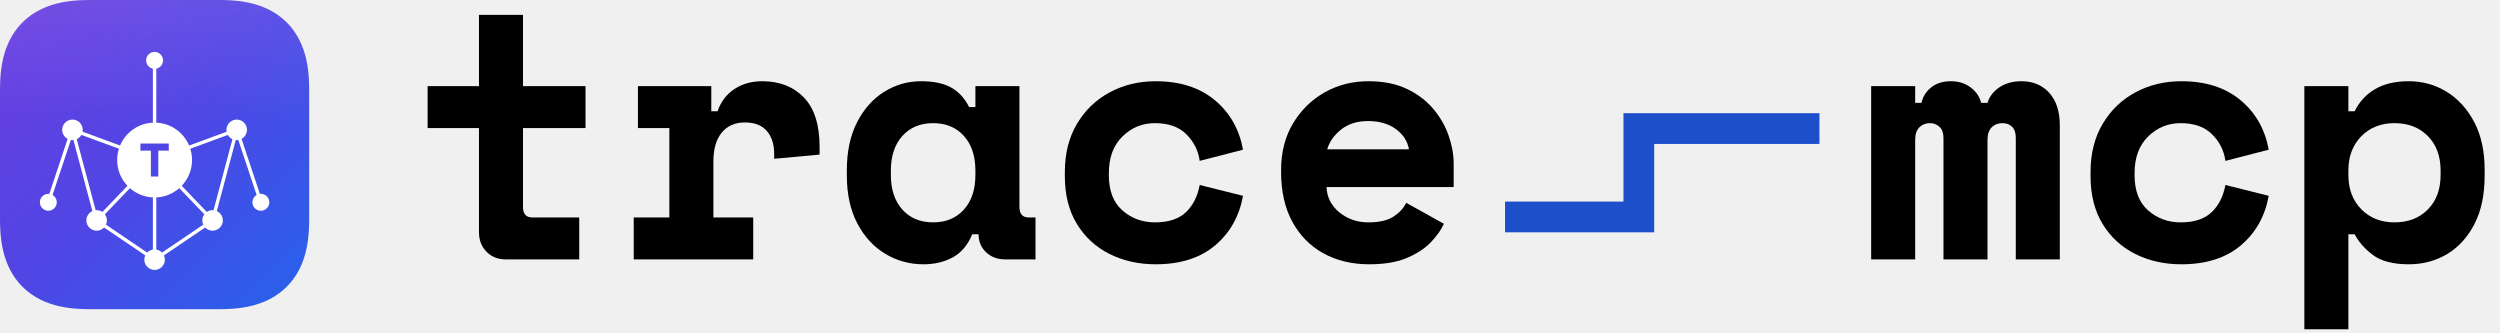
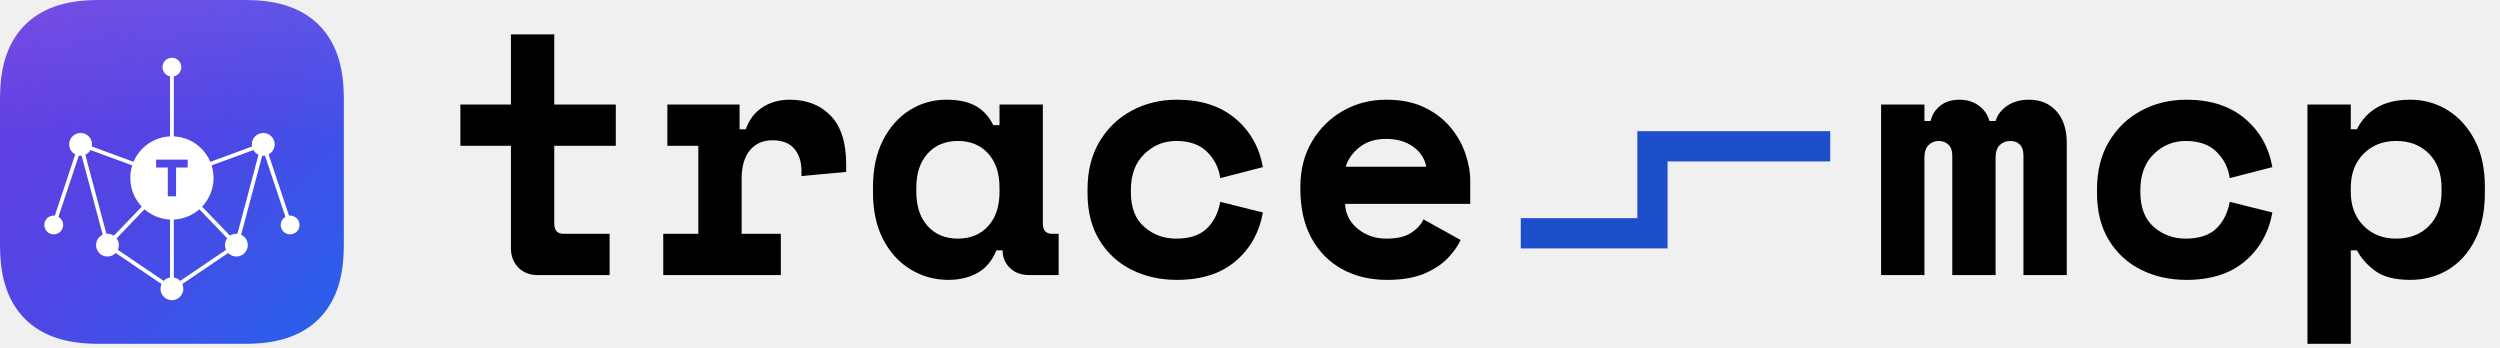
- <svg xmlns="http://www.w3.org/2000/svg" viewBox="0 0 7156 952.5" width="7156" height="952.5" role="img" aria-label="trace-mcp">
-   <g transform="translate(0 0) scale(0.8642578)">
+ <svg xmlns="http://www.w3.org/2000/svg" viewBox="0 0 7271 1010" width="7271" height="1010" role="img" aria-label="trace-mcp">
+   <g transform="translate(0 0) scale(0.9765625)">
    <defs>
      <linearGradient id="light-row-plate" x1="0" y1="0" x2="1" y2="1">
        <stop offset="0%" stop-color="#6C3CE0" />
        <stop offset="50%" stop-color="#4F46E5" />
        <stop offset="100%" stop-color="#2563EB" />
      </linearGradient>
      <linearGradient id="light-row-shine" x1="0.5" y1="0" x2="0.5" y2="0.4">
        <stop offset="0%" stop-color="#FFFFFF" stop-opacity="0.08" />
        <stop offset="100%" stop-color="#FFFFFF" stop-opacity="0" />
      </linearGradient>
      <clipPath id="light-row-plateClip">
        <path d="M 0.00,307.20 L 0.03,295.76 L 0.13,287.28 L 0.30,279.65 L 0.53,272.53 L 0.82,265.77 L 1.18,259.29 L 1.61,253.02 L 2.10,246.95 L 2.66,241.03 L 3.29,235.26 L 3.98,229.62 L 4.73,224.10 L 5.55,218.68 L 6.44,213.37 L 7.39,208.14 L 8.40,203.01 L 9.48,197.96 L 10.63,193.00 L 11.84,188.11 L 13.11,183.29 L 14.45,178.55 L 15.86,173.88 L 17.32,169.28 L 18.85,164.74 L 20.45,160.27 L 22.11,155.87 L 23.83,151.53 L 25.62,147.25 L 27.47,143.03 L 29.38,138.88 L 31.35,134.79 L 33.39,130.76 L 35.49,126.79 L 37.66,122.88 L 39.88,119.03 L 42.17,115.24 L 44.52,111.51 L 46.93,107.84 L 49.40,104.22 L 51.93,100.67 L 54.53,97.18 L 57.18,93.74 L 59.90,90.37 L 62.68,87.05 L 65.51,83.80 L 68.41,80.60 L 71.37,77.46 L 74.39,74.39 L 77.46,71.37 L 80.60,68.41 L 83.80,65.51 L 87.05,62.68 L 90.37,59.90 L 93.74,57.18 L 97.18,54.53 L 100.67,51.93 L 104.22,49.40 L 107.84,46.93 L 111.51,44.52 L 115.24,42.17 L 119.03,39.88 L 122.88,37.66 L 126.79,35.49 L 130.76,33.39 L 134.79,31.35 L 138.88,29.38 L 143.03,27.47 L 147.25,25.62 L 151.53,23.83 L 155.87,22.11 L 160.27,20.45 L 164.74,18.85 L 169.28,17.32 L 173.88,15.86 L 178.55,14.45 L 183.29,13.11 L 188.11,11.84 L 193.00,10.63 L 197.96,9.48 L 203.01,8.40 L 208.14,7.39 L 213.37,6.44 L 218.68,5.55 L 224.10,4.73 L 229.62,3.98 L 235.26,3.29 L 241.03,2.66 L 246.95,2.10 L 253.02,1.61 L 259.29,1.18 L 265.77,0.82 L 272.53,0.53 L 279.65,0.30 L 287.28,0.13 L 295.76,0.03 L 307.20,0.00 L 716.80,0.00 L 728.24,0.03 L 736.72,0.13 L 744.35,0.30 L 751.47,0.53 L 758.23,0.82 L 764.71,1.18 L 770.98,1.61 L 777.05,2.10 L 782.97,2.66 L 788.74,3.29 L 794.38,3.98 L 799.90,4.73 L 805.32,5.55 L 810.63,6.44 L 815.86,7.39 L 820.99,8.40 L 826.04,9.48 L 831.00,10.63 L 835.89,11.84 L 840.71,13.11 L 845.45,14.45 L 850.12,15.86 L 854.72,17.32 L 859.26,18.85 L 863.73,20.45 L 868.13,22.11 L 872.47,23.83 L 876.75,25.62 L 880.97,27.47 L 885.12,29.38 L 889.21,31.35 L 893.24,33.39 L 897.21,35.49 L 901.12,37.66 L 904.97,39.88 L 908.76,42.17 L 912.49,44.52 L 916.16,46.93 L 919.78,49.40 L 923.33,51.93 L 926.82,54.53 L 930.26,57.18 L 933.63,59.90 L 936.95,62.68 L 940.20,65.51 L 943.40,68.41 L 946.54,71.37 L 949.61,74.39 L 952.63,77.46 L 955.59,80.60 L 958.49,83.80 L 961.32,87.05 L 964.10,90.37 L 966.82,93.74 L 969.47,97.18 L 972.07,100.67 L 974.60,104.22 L 977.07,107.84 L 979.48,111.51 L 981.83,115.24 L 984.12,119.03 L 986.34,122.88 L 988.51,126.79 L 990.61,130.76 L 992.65,134.79 L 994.62,138.88 L 996.53,143.03 L 998.38,147.25 L 1000.17,151.53 L 1001.89,155.87 L 1003.55,160.27 L 1005.15,164.74 L 1006.68,169.28 L 1008.14,173.88 L 1009.55,178.55 L 1010.89,183.29 L 1012.16,188.11 L 1013.37,193.00 L 1014.52,197.96 L 1015.60,203.01 L 1016.61,208.14 L 1017.56,213.37 L 1018.45,218.68 L 1019.27,224.10 L 1020.02,229.62 L 1020.71,235.26 L 1021.34,241.03 L 1021.90,246.95 L 1022.39,253.02 L 1022.82,259.29 L 1023.18,265.77 L 1023.47,272.53 L 1023.70,279.65 L 1023.87,287.28 L 1023.97,295.76 L 1024.00,307.20 L 1024.00,716.80 L 1023.97,728.24 L 1023.87,736.72 L 1023.70,744.35 L 1023.47,751.47 L 1023.18,758.23 L 1022.82,764.71 L 1022.39,770.98 L 1021.90,777.05 L 1021.34,782.97 L 1020.71,788.74 L 1020.02,794.38 L 1019.27,799.90 L 1018.45,805.32 L 1017.56,810.63 L 1016.61,815.86 L 1015.60,820.99 L 1014.52,826.04 L 1013.37,831.00 L 1012.16,835.89 L 1010.89,840.71 L 1009.55,845.45 L 1008.14,850.12 L 1006.68,854.72 L 1005.15,859.26 L 1003.55,863.73 L 1001.89,868.13 L 1000.17,872.47 L 998.38,876.75 L 996.53,880.97 L 994.62,885.12 L 992.65,889.21 L 990.61,893.24 L 988.51,897.21 L 986.34,901.12 L 984.12,904.97 L 981.83,908.76 L 979.48,912.49 L 977.07,916.16 L 974.60,919.78 L 972.07,923.33 L 969.47,926.82 L 966.82,930.26 L 964.10,933.63 L 961.32,936.95 L 958.49,940.20 L 955.59,943.40 L 952.63,946.54 L 949.61,949.61 L 946.54,952.63 L 943.40,955.59 L 940.20,958.49 L 936.95,961.32 L 933.63,964.10 L 930.26,966.82 L 926.82,969.47 L 923.33,972.07 L 919.78,974.60 L 916.16,977.07 L 912.49,979.48 L 908.76,981.83 L 904.97,984.12 L 901.12,986.34 L 897.21,988.51 L 893.24,990.61 L 889.21,992.65 L 885.12,994.62 L 880.97,996.53 L 876.75,998.38 L 872.47,1000.17 L 868.13,1001.89 L 863.73,1003.55 L 859.26,1005.15 L 854.72,1006.68 L 850.12,1008.14 L 845.45,1009.55 L 840.71,1010.89 L 835.89,1012.16 L 831.00,1013.37 L 826.04,1014.52 L 820.99,1015.60 L 815.86,1016.61 L 810.63,1017.56 L 805.32,1018.45 L 799.90,1019.27 L 794.38,1020.02 L 788.74,1020.71 L 782.97,1021.34 L 777.05,1021.90 L 770.98,1022.39 L 764.71,1022.82 L 758.23,1023.18 L 751.47,1023.47 L 744.35,1023.70 L 736.72,1023.87 L 728.24,1023.97 L 716.80,1024.00 L 307.20,1024.00 L 295.76,1023.97 L 287.28,1023.87 L 279.65,1023.70 L 272.53,1023.47 L 265.77,1023.18 L 259.29,1022.82 L 253.02,1022.39 L 246.95,1021.90 L 241.03,1021.34 L 235.26,1020.71 L 229.62,1020.02 L 224.10,1019.27 L 218.68,1018.45 L 213.37,1017.56 L 208.14,1016.61 L 203.01,1015.60 L 197.96,1014.52 L 193.00,1013.37 L 188.11,1012.16 L 183.29,1010.89 L 178.55,1009.55 L 173.88,1008.14 L 169.28,1006.68 L 164.74,1005.15 L 160.27,1003.55 L 155.87,1001.89 L 151.53,1000.17 L 147.25,998.38 L 143.03,996.53 L 138.88,994.62 L 134.79,992.65 L 130.76,990.61 L 126.79,988.51 L 122.88,986.34 L 119.03,984.12 L 115.24,981.83 L 111.51,979.48 L 107.84,977.07 L 104.22,974.60 L 100.67,972.07 L 97.18,969.47 L 93.74,966.82 L 90.37,964.10 L 87.05,961.32 L 83.80,958.49 L 80.60,955.59 L 77.46,952.63 L 74.39,949.61 L 71.37,946.54 L 68.41,943.40 L 65.51,940.20 L 62.68,936.95 L 59.90,933.63 L 57.18,930.26 L 54.53,926.82 L 51.93,923.33 L 49.40,919.78 L 46.93,916.16 L 44.52,912.49 L 42.17,908.76 L 39.88,904.97 L 37.66,901.12 L 35.49,897.21 L 33.39,893.24 L 31.35,889.21 L 29.38,885.12 L 27.47,880.97 L 25.62,876.75 L 23.83,872.47 L 22.11,868.13 L 20.45,863.73 L 18.85,859.26 L 17.32,854.72 L 15.86,850.12 L 14.45,845.45 L 13.11,840.71 L 11.84,835.89 L 10.63,831.00 L 9.48,826.04 L 8.40,820.99 L 7.39,815.86 L 6.44,810.63 L 5.55,805.32 L 4.73,799.90 L 3.98,794.38 L 3.29,788.74 L 2.66,782.97 L 2.10,777.05 L 1.61,770.98 L 1.18,764.71 L 0.82,758.23 L 0.53,751.47 L 0.30,744.35 L 0.13,736.72 L 0.03,728.24 L 0.00,716.80 Z" />
      </clipPath>
    </defs>
    <path d="M 0.00,307.20 L 0.03,295.76 L 0.13,287.28 L 0.30,279.65 L 0.53,272.53 L 0.82,265.77 L 1.18,259.29 L 1.61,253.02 L 2.10,246.95 L 2.66,241.03 L 3.29,235.26 L 3.98,229.62 L 4.73,224.10 L 5.55,218.68 L 6.44,213.37 L 7.39,208.14 L 8.40,203.01 L 9.48,197.96 L 10.63,193.00 L 11.84,188.11 L 13.11,183.29 L 14.45,178.55 L 15.86,173.88 L 17.32,169.28 L 18.85,164.74 L 20.45,160.27 L 22.11,155.87 L 23.83,151.53 L 25.62,147.25 L 27.47,143.03 L 29.38,138.88 L 31.35,134.79 L 33.39,130.76 L 35.49,126.79 L 37.66,122.88 L 39.88,119.03 L 42.17,115.24 L 44.52,111.51 L 46.93,107.84 L 49.40,104.22 L 51.93,100.67 L 54.53,97.18 L 57.18,93.74 L 59.90,90.37 L 62.68,87.05 L 65.51,83.80 L 68.41,80.60 L 71.37,77.46 L 74.39,74.39 L 77.46,71.37 L 80.60,68.41 L 83.80,65.51 L 87.05,62.68 L 90.37,59.90 L 93.74,57.18 L 97.18,54.53 L 100.67,51.93 L 104.22,49.40 L 107.84,46.93 L 111.51,44.52 L 115.24,42.17 L 119.03,39.88 L 122.88,37.66 L 126.79,35.49 L 130.76,33.39 L 134.79,31.35 L 138.88,29.38 L 143.03,27.47 L 147.25,25.62 L 151.53,23.83 L 155.87,22.11 L 160.27,20.45 L 164.74,18.85 L 169.28,17.32 L 173.88,15.86 L 178.55,14.45 L 183.29,13.11 L 188.11,11.84 L 193.00,10.63 L 197.96,9.48 L 203.01,8.40 L 208.14,7.39 L 213.37,6.44 L 218.68,5.55 L 224.10,4.73 L 229.62,3.98 L 235.26,3.29 L 241.03,2.66 L 246.95,2.10 L 253.02,1.61 L 259.29,1.18 L 265.77,0.82 L 272.53,0.53 L 279.65,0.30 L 287.28,0.13 L 295.76,0.03 L 307.20,0.00 L 716.80,0.00 L 728.24,0.03 L 736.72,0.13 L 744.35,0.30 L 751.47,0.53 L 758.23,0.82 L 764.71,1.18 L 770.98,1.61 L 777.05,2.10 L 782.97,2.66 L 788.74,3.29 L 794.38,3.98 L 799.90,4.73 L 805.32,5.55 L 810.63,6.44 L 815.86,7.39 L 820.99,8.40 L 826.04,9.48 L 831.00,10.63 L 835.89,11.84 L 840.71,13.11 L 845.45,14.45 L 850.12,15.86 L 854.72,17.32 L 859.26,18.85 L 863.73,20.45 L 868.13,22.11 L 872.47,23.83 L 876.75,25.62 L 880.97,27.47 L 885.12,29.38 L 889.21,31.35 L 893.24,33.39 L 897.21,35.49 L 901.12,37.66 L 904.97,39.88 L 908.76,42.17 L 912.49,44.52 L 916.16,46.93 L 919.78,49.40 L 923.33,51.93 L 926.82,54.53 L 930.26,57.18 L 933.63,59.90 L 936.95,62.68 L 940.20,65.51 L 943.40,68.41 L 946.54,71.37 L 949.61,74.39 L 952.63,77.46 L 955.59,80.60 L 958.49,83.80 L 961.32,87.05 L 964.10,90.37 L 966.82,93.74 L 969.47,97.18 L 972.07,100.67 L 974.60,104.22 L 977.07,107.84 L 979.48,111.51 L 981.83,115.24 L 984.12,119.03 L 986.34,122.88 L 988.51,126.79 L 990.61,130.76 L 992.65,134.79 L 994.62,138.88 L 996.53,143.03 L 998.38,147.25 L 1000.17,151.53 L 1001.89,155.87 L 1003.55,160.27 L 1005.15,164.74 L 1006.68,169.28 L 1008.14,173.88 L 1009.55,178.55 L 1010.89,183.29 L 1012.16,188.11 L 1013.37,193.00 L 1014.52,197.96 L 1015.60,203.01 L 1016.61,208.14 L 1017.56,213.37 L 1018.45,218.68 L 1019.27,224.10 L 1020.02,229.62 L 1020.71,235.26 L 1021.34,241.03 L 1021.90,246.95 L 1022.39,253.02 L 1022.82,259.29 L 1023.18,265.77 L 1023.47,272.53 L 1023.70,279.65 L 1023.87,287.28 L 1023.97,295.76 L 1024.00,307.20 L 1024.00,716.80 L 1023.97,728.24 L 1023.87,736.72 L 1023.70,744.35 L 1023.47,751.47 L 1023.18,758.23 L 1022.82,764.71 L 1022.39,770.98 L 1021.90,777.05 L 1021.34,782.97 L 1020.71,788.74 L 1020.02,794.38 L 1019.27,799.90 L 1018.45,805.32 L 1017.56,810.63 L 1016.61,815.86 L 1015.60,820.99 L 1014.52,826.04 L 1013.37,831.00 L 1012.16,835.89 L 1010.89,840.71 L 1009.55,845.45 L 1008.14,850.12 L 1006.68,854.72 L 1005.15,859.26 L 1003.55,863.73 L 1001.89,868.13 L 1000.17,872.47 L 998.38,876.75 L 996.53,880.97 L 994.62,885.12 L 992.65,889.21 L 990.61,893.24 L 988.51,897.21 L 986.34,901.12 L 984.12,904.97 L 981.83,908.76 L 979.48,912.49 L 977.07,916.16 L 974.60,919.78 L 972.07,923.33 L 969.47,926.82 L 966.82,930.26 L 964.10,933.63 L 961.32,936.95 L 958.49,940.20 L 955.59,943.40 L 952.63,946.54 L 949.61,949.61 L 946.54,952.63 L 943.40,955.59 L 940.20,958.49 L 936.95,961.32 L 933.63,964.10 L 930.26,966.82 L 926.82,969.47 L 923.33,972.07 L 919.78,974.60 L 916.16,977.07 L 912.49,979.48 L 908.76,981.83 L 904.97,984.12 L 901.12,986.34 L 897.21,988.51 L 893.24,990.61 L 889.21,992.65 L 885.12,994.62 L 880.97,996.53 L 876.75,998.38 L 872.47,1000.17 L 868.13,1001.89 L 863.73,1003.55 L 859.26,1005.15 L 854.72,1006.68 L 850.12,1008.14 L 845.45,1009.55 L 840.71,1010.89 L 835.89,1012.16 L 831.00,1013.37 L 826.04,1014.52 L 820.99,1015.60 L 815.86,1016.61 L 810.63,1017.56 L 805.32,1018.45 L 799.90,1019.27 L 794.38,1020.02 L 788.74,1020.71 L 782.97,1021.34 L 777.05,1021.90 L 770.98,1022.39 L 764.71,1022.82 L 758.23,1023.18 L 751.47,1023.47 L 744.35,1023.70 L 736.72,1023.87 L 728.24,1023.97 L 716.80,1024.00 L 307.20,1024.00 L 295.76,1023.97 L 287.28,1023.87 L 279.65,1023.70 L 272.53,1023.47 L 265.77,1023.18 L 259.29,1022.82 L 253.02,1022.39 L 246.95,1021.90 L 241.03,1021.34 L 235.26,1020.71 L 229.62,1020.02 L 224.10,1019.27 L 218.68,1018.45 L 213.37,1017.56 L 208.14,1016.61 L 203.01,1015.60 L 197.96,1014.52 L 193.00,1013.37 L 188.11,1012.16 L 183.29,1010.89 L 178.55,1009.55 L 173.88,1008.14 L 169.28,1006.68 L 164.74,1005.15 L 160.27,1003.55 L 155.87,1001.89 L 151.53,1000.17 L 147.25,998.38 L 143.03,996.53 L 138.88,994.62 L 134.79,992.65 L 130.76,990.61 L 126.79,988.51 L 122.88,986.34 L 119.03,984.12 L 115.24,981.83 L 111.51,979.48 L 107.84,977.07 L 104.22,974.60 L 100.67,972.07 L 97.18,969.47 L 93.74,966.82 L 90.37,964.10 L 87.05,961.32 L 83.80,958.49 L 80.60,955.59 L 77.46,952.63 L 74.39,949.61 L 71.37,946.54 L 68.41,943.40 L 65.51,940.20 L 62.68,936.95 L 59.90,933.63 L 57.18,930.26 L 54.53,926.82 L 51.93,923.33 L 49.40,919.78 L 46.93,916.16 L 44.52,912.49 L 42.17,908.76 L 39.88,904.97 L 37.66,901.12 L 35.49,897.21 L 33.39,893.24 L 31.35,889.21 L 29.38,885.12 L 27.47,880.97 L 25.62,876.75 L 23.83,872.47 L 22.11,868.13 L 20.45,863.73 L 18.85,859.26 L 17.32,854.72 L 15.86,850.12 L 14.45,845.45 L 13.11,840.71 L 11.84,835.89 L 10.63,831.00 L 9.48,826.04 L 8.40,820.99 L 7.39,815.86 L 6.44,810.63 L 5.55,805.32 L 4.73,799.90 L 3.98,794.38 L 3.29,788.74 L 2.66,782.97 L 2.10,777.05 L 1.61,770.98 L 1.18,764.71 L 0.82,758.23 L 0.53,751.47 L 0.30,744.35 L 0.13,736.72 L 0.03,728.24 L 0.00,716.80 Z" fill="url(#light-row-plate)" />
    <path d="M 0.00,307.20 L 0.03,295.76 L 0.13,287.28 L 0.30,279.65 L 0.53,272.53 L 0.82,265.77 L 1.18,259.29 L 1.61,253.02 L 2.10,246.95 L 2.66,241.03 L 3.29,235.26 L 3.98,229.62 L 4.73,224.10 L 5.55,218.68 L 6.44,213.37 L 7.39,208.14 L 8.40,203.01 L 9.48,197.96 L 10.63,193.00 L 11.84,188.11 L 13.11,183.29 L 14.45,178.55 L 15.86,173.88 L 17.32,169.28 L 18.85,164.74 L 20.45,160.27 L 22.11,155.87 L 23.83,151.53 L 25.62,147.25 L 27.47,143.03 L 29.38,138.88 L 31.35,134.79 L 33.39,130.76 L 35.49,126.79 L 37.66,122.88 L 39.88,119.03 L 42.17,115.24 L 44.52,111.51 L 46.93,107.84 L 49.40,104.22 L 51.93,100.67 L 54.53,97.18 L 57.18,93.74 L 59.90,90.37 L 62.68,87.05 L 65.51,83.80 L 68.41,80.60 L 71.37,77.46 L 74.39,74.39 L 77.46,71.37 L 80.60,68.41 L 83.80,65.51 L 87.05,62.68 L 90.37,59.90 L 93.74,57.18 L 97.18,54.53 L 100.67,51.93 L 104.22,49.40 L 107.84,46.93 L 111.51,44.52 L 115.24,42.17 L 119.03,39.88 L 122.88,37.66 L 126.79,35.49 L 130.76,33.39 L 134.79,31.35 L 138.88,29.38 L 143.03,27.47 L 147.25,25.62 L 151.53,23.83 L 155.87,22.11 L 160.27,20.45 L 164.74,18.85 L 169.28,17.32 L 173.88,15.86 L 178.55,14.45 L 183.29,13.11 L 188.11,11.84 L 193.00,10.63 L 197.96,9.48 L 203.01,8.40 L 208.14,7.39 L 213.37,6.44 L 218.68,5.55 L 224.10,4.73 L 229.62,3.98 L 235.26,3.29 L 241.03,2.66 L 246.95,2.10 L 253.02,1.61 L 259.29,1.18 L 265.77,0.82 L 272.53,0.53 L 279.65,0.30 L 287.28,0.13 L 295.76,0.03 L 307.20,0.00 L 716.80,0.00 L 728.24,0.03 L 736.72,0.13 L 744.35,0.30 L 751.47,0.53 L 758.23,0.82 L 764.71,1.18 L 770.98,1.61 L 777.05,2.10 L 782.97,2.66 L 788.74,3.29 L 794.38,3.98 L 799.90,4.73 L 805.32,5.55 L 810.63,6.44 L 815.86,7.39 L 820.99,8.40 L 826.04,9.48 L 831.00,10.63 L 835.89,11.84 L 840.71,13.11 L 845.45,14.45 L 850.12,15.86 L 854.72,17.32 L 859.26,18.85 L 863.73,20.45 L 868.13,22.11 L 872.47,23.83 L 876.75,25.62 L 880.97,27.47 L 885.12,29.38 L 889.21,31.35 L 893.24,33.39 L 897.21,35.49 L 901.12,37.66 L 904.97,39.88 L 908.76,42.17 L 912.49,44.52 L 916.16,46.93 L 919.78,49.40 L 923.33,51.93 L 926.82,54.53 L 930.26,57.18 L 933.63,59.90 L 936.95,62.68 L 940.20,65.51 L 943.40,68.41 L 946.54,71.37 L 949.61,74.39 L 952.63,77.46 L 955.59,80.60 L 958.49,83.80 L 961.32,87.05 L 964.10,90.37 L 966.82,93.74 L 969.47,97.18 L 972.07,100.67 L 974.60,104.22 L 977.07,107.84 L 979.48,111.51 L 981.83,115.24 L 984.12,119.03 L 986.34,122.88 L 988.51,126.79 L 990.61,130.76 L 992.65,134.79 L 994.62,138.88 L 996.53,143.03 L 998.38,147.25 L 1000.17,151.53 L 1001.89,155.87 L 1003.55,160.27 L 1005.15,164.74 L 1006.68,169.28 L 1008.14,173.88 L 1009.55,178.55 L 1010.89,183.29 L 1012.16,188.11 L 1013.37,193.00 L 1014.52,197.96 L 1015.60,203.01 L 1016.61,208.14 L 1017.56,213.37 L 1018.45,218.68 L 1019.27,224.10 L 1020.02,229.62 L 1020.71,235.26 L 1021.34,241.03 L 1021.90,246.95 L 1022.39,253.02 L 1022.82,259.29 L 1023.18,265.77 L 1023.47,272.53 L 1023.70,279.65 L 1023.87,287.28 L 1023.97,295.76 L 1024.00,307.20 L 1024.00,716.80 L 1023.97,728.24 L 1023.87,736.72 L 1023.70,744.35 L 1023.47,751.47 L 1023.18,758.23 L 1022.82,764.71 L 1022.39,770.98 L 1021.90,777.05 L 1021.34,782.97 L 1020.71,788.74 L 1020.02,794.38 L 1019.27,799.90 L 1018.45,805.32 L 1017.56,810.63 L 1016.61,815.86 L 1015.60,820.99 L 1014.52,826.04 L 1013.37,831.00 L 1012.16,835.89 L 1010.89,840.71 L 1009.55,845.45 L 1008.14,850.12 L 1006.68,854.72 L 1005.15,859.26 L 1003.55,863.73 L 1001.89,868.13 L 1000.17,872.47 L 998.38,876.75 L 996.53,880.97 L 994.62,885.12 L 992.65,889.21 L 990.61,893.24 L 988.51,897.21 L 986.34,901.12 L 984.12,904.97 L 981.83,908.76 L 979.48,912.49 L 977.07,916.16 L 974.60,919.78 L 972.07,923.33 L 969.47,926.82 L 966.82,930.26 L 964.10,933.63 L 961.32,936.95 L 958.49,940.20 L 955.59,943.40 L 952.63,946.54 L 949.61,949.61 L 946.54,952.63 L 943.40,955.59 L 940.20,958.49 L 936.95,961.32 L 933.63,964.10 L 930.26,966.82 L 926.82,969.47 L 923.33,972.07 L 919.78,974.60 L 916.16,977.07 L 912.49,979.48 L 908.76,981.83 L 904.97,984.12 L 901.12,986.34 L 897.21,988.51 L 893.24,990.61 L 889.21,992.65 L 885.12,994.62 L 880.97,996.53 L 876.75,998.38 L 872.47,1000.17 L 868.13,1001.89 L 863.73,1003.55 L 859.26,1005.15 L 854.72,1006.68 L 850.12,1008.14 L 845.45,1009.55 L 840.71,1010.89 L 835.89,1012.16 L 831.00,1013.37 L 826.04,1014.52 L 820.99,1015.60 L 815.86,1016.61 L 810.63,1017.56 L 805.32,1018.45 L 799.90,1019.27 L 794.38,1020.02 L 788.74,1020.71 L 782.97,1021.34 L 777.05,1021.90 L 770.98,1022.39 L 764.71,1022.82 L 758.23,1023.18 L 751.47,1023.47 L 744.35,1023.70 L 736.72,1023.87 L 728.24,1023.97 L 716.80,1024.00 L 307.20,1024.00 L 295.76,1023.97 L 287.28,1023.87 L 279.65,1023.70 L 272.53,1023.47 L 265.77,1023.18 L 259.29,1022.82 L 253.02,1022.39 L 246.95,1021.90 L 241.03,1021.34 L 235.26,1020.71 L 229.62,1020.02 L 224.10,1019.27 L 218.68,1018.45 L 213.37,1017.56 L 208.14,1016.61 L 203.01,1015.60 L 197.96,1014.52 L 193.00,1013.37 L 188.11,1012.16 L 183.29,1010.89 L 178.55,1009.55 L 173.88,1008.14 L 169.28,1006.68 L 164.74,1005.15 L 160.27,1003.55 L 155.87,1001.89 L 151.53,1000.17 L 147.25,998.38 L 143.03,996.53 L 138.88,994.62 L 134.79,992.65 L 130.76,990.61 L 126.79,988.51 L 122.88,986.34 L 119.03,984.12 L 115.24,981.83 L 111.51,979.48 L 107.84,977.07 L 104.22,974.60 L 100.67,972.07 L 97.18,969.47 L 93.74,966.82 L 90.37,964.10 L 87.05,961.32 L 83.80,958.49 L 80.60,955.59 L 77.46,952.63 L 74.39,949.61 L 71.37,946.54 L 68.41,943.40 L 65.51,940.20 L 62.68,936.95 L 59.90,933.63 L 57.18,930.26 L 54.53,926.82 L 51.93,923.33 L 49.40,919.78 L 46.93,916.16 L 44.52,912.49 L 42.17,908.76 L 39.88,904.97 L 37.66,901.12 L 35.49,897.21 L 33.39,893.24 L 31.35,889.21 L 29.38,885.12 L 27.47,880.97 L 25.62,876.75 L 23.83,872.47 L 22.11,868.13 L 20.45,863.73 L 18.85,859.26 L 17.32,854.72 L 15.86,850.12 L 14.45,845.45 L 13.11,840.71 L 11.84,835.89 L 10.63,831.00 L 9.48,826.04 L 8.40,820.99 L 7.39,815.86 L 6.44,810.63 L 5.55,805.32 L 4.73,799.90 L 3.98,794.38 L 3.29,788.74 L 2.66,782.97 L 2.10,777.05 L 1.61,770.98 L 1.18,764.71 L 0.82,758.23 L 0.53,751.47 L 0.30,744.35 L 0.13,736.72 L 0.03,728.24 L 0.00,716.80 Z" fill="url(#light-row-shine)" />
    <mask id="light-row-cut">
      <rect width="1024" height="1024" fill="#FFFFFF" />
      <path d="M 465.0,475.4 H 559.0 V 498.9 H 524.3 V 584.6 H 499.7 V 498.9 H 465.0 Z" fill="#000000" />
    </mask>
    <g clip-path="url(#light-row-plateClip)" mask="url(#light-row-cut)">
      <line x1="512" y1="200" x2="512" y2="530" stroke="#FFFFFF" stroke-width="11.3" stroke-linecap="round" />
      <line x1="512" y1="530" x2="240" y2="430" stroke="#FFFFFF" stroke-width="11.3" stroke-linecap="round" />
      <line x1="512" y1="530" x2="784" y2="430" stroke="#FFFFFF" stroke-width="11.3" stroke-linecap="round" />
      <line x1="240" y1="430" x2="320" y2="730" stroke="#FFFFFF" stroke-width="11.3" stroke-linecap="round" />
      <line x1="784" y1="430" x2="704" y2="730" stroke="#FFFFFF" stroke-width="11.3" stroke-linecap="round" />
      <line x1="512" y1="530" x2="320" y2="730" stroke="#FFFFFF" stroke-width="11.3" stroke-linecap="round" />
      <line x1="512" y1="530" x2="704" y2="730" stroke="#FFFFFF" stroke-width="11.3" stroke-linecap="round" />
      <line x1="240" y1="430" x2="160" y2="670" stroke="#FFFFFF" stroke-width="11.3" stroke-linecap="round" />
      <line x1="784" y1="430" x2="864" y2="670" stroke="#FFFFFF" stroke-width="11.3" stroke-linecap="round" />
      <line x1="512" y1="530" x2="512" y2="860" stroke="#FFFFFF" stroke-width="11.3" stroke-linecap="round" />
      <line x1="320" y1="730" x2="512" y2="860" stroke="#FFFFFF" stroke-width="11.3" stroke-linecap="round" />
      <line x1="704" y1="730" x2="512" y2="860" stroke="#FFFFFF" stroke-width="11.3" stroke-linecap="round" />
      <circle cx="512" cy="200" r="28.0" fill="#FFFFFF" />
      <circle cx="240" cy="430" r="34.0" fill="#FFFFFF" />
      <circle cx="784" cy="430" r="34.0" fill="#FFFFFF" />
      <circle cx="320" cy="730" r="34.0" fill="#FFFFFF" />
      <circle cx="704" cy="730" r="34.0" fill="#FFFFFF" />
      <circle cx="160" cy="670" r="28.0" fill="#FFFFFF" />
      <circle cx="864" cy="670" r="28.0" fill="#FFFFFF" />
      <circle cx="512" cy="860" r="34.0" fill="#FFFFFF" />
      <circle cx="512.0" cy="530.0" r="124.0" fill="#FFFFFF" />
    </g>
  </g>
-   <path d="M288 0Q254 0 232.5 22.0Q211 44 211 78V376H64V496H211V700H337V496H516V376H337V150Q337 120 364 120H498V0Z" transform="translate(1160 742.5) scale(1 -1)" fill="#000000" />
-   <path d="M42 0V120H144V376H54V496H264V424H282Q296 465 330.0 487.5Q364 510 410 510Q484 510 529.0 463.5Q574 417 574 322V300L444 288V302Q444 343 423.0 367.5Q402 392 360 392Q318 392 294.0 363.0Q270 334 270 280V120H384V0Z" transform="translate(1772 742.5) scale(1 -1)" fill="#000000" />
-   <path d="M259 -14Q200 -14 150.0 16.0Q100 46 70.0 103.0Q40 160 40 240V256Q40 335 69.0 392.0Q98 449 146.5 479.5Q195 510 253 510Q306 510 338.5 492.0Q371 474 390 436H408V496H534V150Q534 120 561 120H580V0H494Q460 0 438.5 20.5Q417 41 417 72H399Q380 26 343.5 6.0Q307 -14 259 -14ZM287 106Q342 106 375.0 142.5Q408 179 408 242V254Q408 317 375.0 353.5Q342 390 287 390Q232 390 199.0 353.5Q166 317 166 254V242Q166 179 199.0 142.5Q232 106 287 106Z" transform="translate(2384 742.5) scale(1 -1)" fill="#000000" />
-   <path d="M312 -14Q239 -14 180.0 15.5Q121 45 86.5 101.5Q52 158 52 238V250Q52 330 87.0 388.5Q122 447 181.0 478.5Q240 510 312 510Q416 510 481.0 456.0Q546 402 562 314L438 282Q432 326 400.0 358.0Q368 390 310 390Q256 390 217.0 352.0Q178 314 178 247V241Q178 174 217.0 140.0Q256 106 310 106Q368 106 398.5 135.0Q429 164 438 213L562 182Q546 94 482.0 40.0Q418 -14 312 -14Z" transform="translate(2996 742.5) scale(1 -1)" fill="#000000" />
-   <path d="M311 -14Q237 -14 180.0 17.5Q123 49 91.0 108.0Q59 167 59 250V256Q59 332 93.0 389.0Q127 446 183.5 478.0Q240 510 309 510Q373 510 419.0 488.0Q465 466 494.5 431.0Q524 396 538.5 354.5Q553 313 553 274V207H189Q191 163 226.0 134.5Q261 106 309 106Q356 106 381.5 123.0Q407 140 417 162L525 102Q514 77 488.5 50.0Q463 23 420.0 4.5Q377 -14 311 -14ZM191 315H425Q419 350 387.5 373.0Q356 396 308 396Q261 396 230.5 371.5Q200 347 191 315Z" transform="translate(3608 742.5) scale(1 -1)" fill="#000000" />
-   <path d="M36 0V496H162V448H180Q186 475 208.0 492.5Q230 510 264 510Q297 510 320.5 492.5Q344 475 351 448H369Q377 475 403.0 492.5Q429 510 466 510Q516 510 546.0 476.5Q576 443 576 384V0H450V348Q450 369 439.5 379.5Q429 390 412 390Q393 390 381.0 378.0Q369 366 369 342V0H243V348Q243 369 231.5 379.5Q220 390 204 390Q186 390 174.0 378.0Q162 366 162 342V0Z" transform="translate(5320 742.5) scale(1 -1)" fill="#000000" />
-   <path d="M312 -14Q239 -14 180.0 15.5Q121 45 86.5 101.5Q52 158 52 238V250Q52 330 87.0 388.5Q122 447 181.0 478.5Q240 510 312 510Q416 510 481.0 456.0Q546 402 562 314L438 282Q432 326 400.0 358.0Q368 390 310 390Q256 390 217.0 352.0Q178 314 178 247V241Q178 174 217.0 140.0Q256 106 310 106Q368 106 398.5 135.0Q429 164 438 213L562 182Q546 94 482.0 40.0Q418 -14 312 -14Z" transform="translate(5932 742.5) scale(1 -1)" fill="#000000" />
-   <path d="M52 -200V496H178V424H196Q216 465 254.5 487.5Q293 510 351 510Q410 510 459.0 480.0Q508 450 538.0 393.5Q568 337 568 257V239Q568 158 539.0 101.5Q510 45 461.0 15.5Q412 -14 351 -14Q284 -14 248.5 12.5Q213 39 196 72H178V-200ZM310 106Q369 106 405.5 143.0Q442 180 442 242V254Q442 316 405.5 353.0Q369 390 310 390Q252 390 215.0 352.5Q178 315 178 254V242Q178 181 215.0 143.5Q252 106 310 106Z" transform="translate(6544 742.5) scale(1 -1)" fill="#000000" />
-   <path d="M 4308,621 H 4691 V 368 H 5208" stroke="#1E4FCB" stroke-width="88" fill="none" stroke-linecap="butt" stroke-linejoin="miter" />
+   <path d="M288 0Q254 0 232.5 22.0Q211 44 211 78V376H64V496H211V700H337V496H516V376H337V150Q337 120 364 120H498V0Z" transform="translate(1275 800) scale(1 -1)" fill="#000000" />
+   <path d="M42 0V120H144V376H54V496H264V424H282Q296 465 330.0 487.5Q364 510 410 510Q484 510 529.0 463.5Q574 417 574 322V300L444 288V302Q444 343 423.0 367.5Q402 392 360 392Q318 392 294.0 363.0Q270 334 270 280V120H384V0Z" transform="translate(1887 800) scale(1 -1)" fill="#000000" />
+   <path d="M259 -14Q200 -14 150.0 16.0Q100 46 70.0 103.0Q40 160 40 240V256Q40 335 69.0 392.0Q98 449 146.5 479.5Q195 510 253 510Q306 510 338.5 492.0Q371 474 390 436H408V496H534V150Q534 120 561 120H580V0H494Q460 0 438.5 20.5Q417 41 417 72H399Q380 26 343.5 6.0Q307 -14 259 -14ZM287 106Q342 106 375.0 142.5Q408 179 408 242V254Q408 317 375.0 353.5Q342 390 287 390Q232 390 199.0 353.5Q166 317 166 254V242Q166 179 199.0 142.5Q232 106 287 106Z" transform="translate(2499 800) scale(1 -1)" fill="#000000" />
+   <path d="M312 -14Q239 -14 180.0 15.5Q121 45 86.5 101.5Q52 158 52 238V250Q52 330 87.0 388.5Q122 447 181.0 478.5Q240 510 312 510Q416 510 481.0 456.0Q546 402 562 314L438 282Q432 326 400.0 358.0Q368 390 310 390Q256 390 217.0 352.0Q178 314 178 247V241Q178 174 217.0 140.0Q256 106 310 106Q368 106 398.5 135.0Q429 164 438 213L562 182Q546 94 482.0 40.0Q418 -14 312 -14Z" transform="translate(3111 800) scale(1 -1)" fill="#000000" />
+   <path d="M311 -14Q237 -14 180.0 17.5Q123 49 91.0 108.0Q59 167 59 250V256Q59 332 93.0 389.0Q127 446 183.5 478.0Q240 510 309 510Q373 510 419.0 488.0Q465 466 494.5 431.0Q524 396 538.5 354.5Q553 313 553 274V207H189Q191 163 226.0 134.5Q261 106 309 106Q356 106 381.5 123.0Q407 140 417 162L525 102Q514 77 488.5 50.0Q463 23 420.0 4.5Q377 -14 311 -14ZM191 315H425Q419 350 387.5 373.0Q356 396 308 396Q261 396 230.5 371.5Q200 347 191 315Z" transform="translate(3723 800) scale(1 -1)" fill="#000000" />
+   <path d="M36 0V496H162V448H180Q186 475 208.0 492.5Q230 510 264 510Q297 510 320.5 492.5Q344 475 351 448H369Q377 475 403.0 492.5Q429 510 466 510Q516 510 546.0 476.5Q576 443 576 384V0H450V348Q450 369 439.5 379.5Q429 390 412 390Q393 390 381.0 378.0Q369 366 369 342V0H243V348Q243 369 231.5 379.5Q220 390 204 390Q186 390 174.0 378.0Q162 366 162 342V0Z" transform="translate(5435 800) scale(1 -1)" fill="#000000" />
+   <path d="M312 -14Q239 -14 180.0 15.5Q121 45 86.5 101.5Q52 158 52 238V250Q52 330 87.0 388.5Q122 447 181.0 478.5Q240 510 312 510Q416 510 481.0 456.0Q546 402 562 314L438 282Q432 326 400.0 358.0Q368 390 310 390Q256 390 217.0 352.0Q178 314 178 247V241Q178 174 217.0 140.0Q256 106 310 106Q368 106 398.5 135.0Q429 164 438 213L562 182Q546 94 482.0 40.0Q418 -14 312 -14Z" transform="translate(6047 800) scale(1 -1)" fill="#000000" />
+   <path d="M52 -200V496H178V424H196Q216 465 254.5 487.5Q293 510 351 510Q410 510 459.0 480.0Q508 450 538.0 393.5Q568 337 568 257V239Q568 158 539.0 101.5Q510 45 461.0 15.5Q412 -14 351 -14Q284 -14 248.5 12.5Q213 39 196 72H178V-200ZM310 106Q369 106 405.5 143.0Q442 180 442 242V254Q442 316 405.5 353.0Q369 390 310 390Q252 390 215.0 352.5Q178 315 178 254V242Q178 181 215.0 143.5Q252 106 310 106Z" transform="translate(6659 800) scale(1 -1)" fill="#000000" />
+   <path d="M 4423,678.5 H 4806 V 425.5 H 5323" stroke="#1E4FCB" stroke-width="88" fill="none" stroke-linecap="butt" stroke-linejoin="miter" />
</svg>
